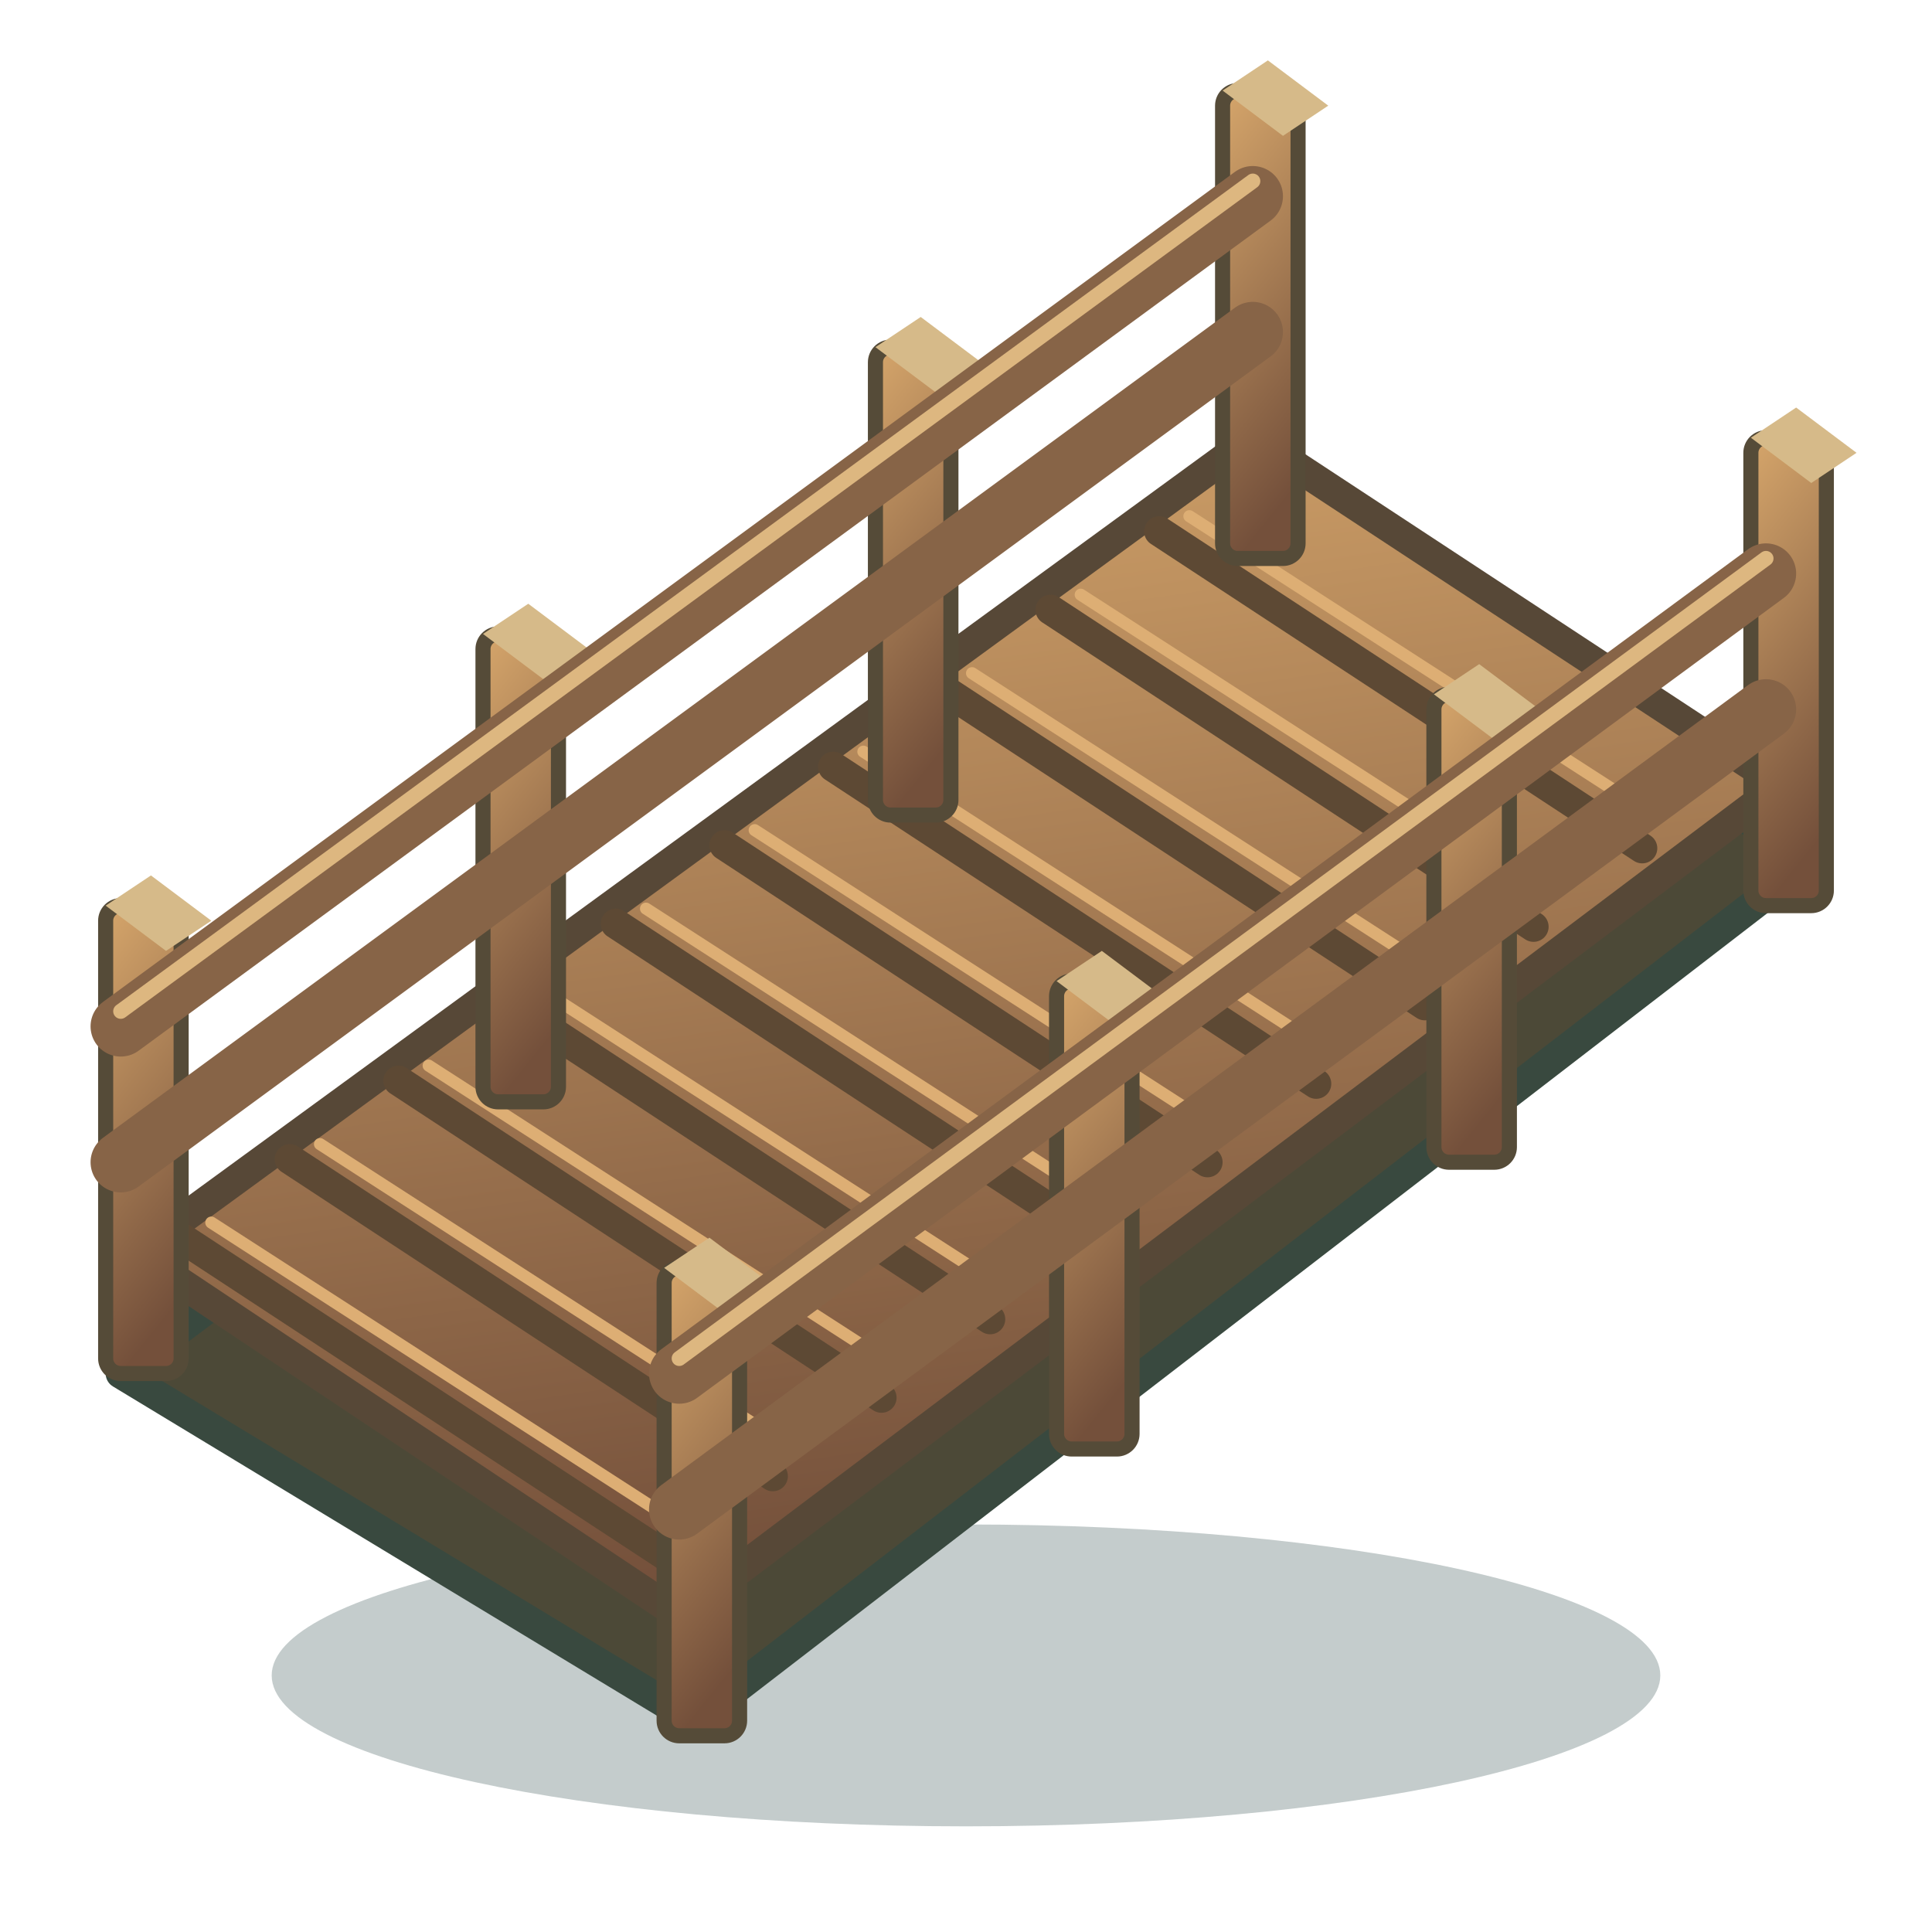
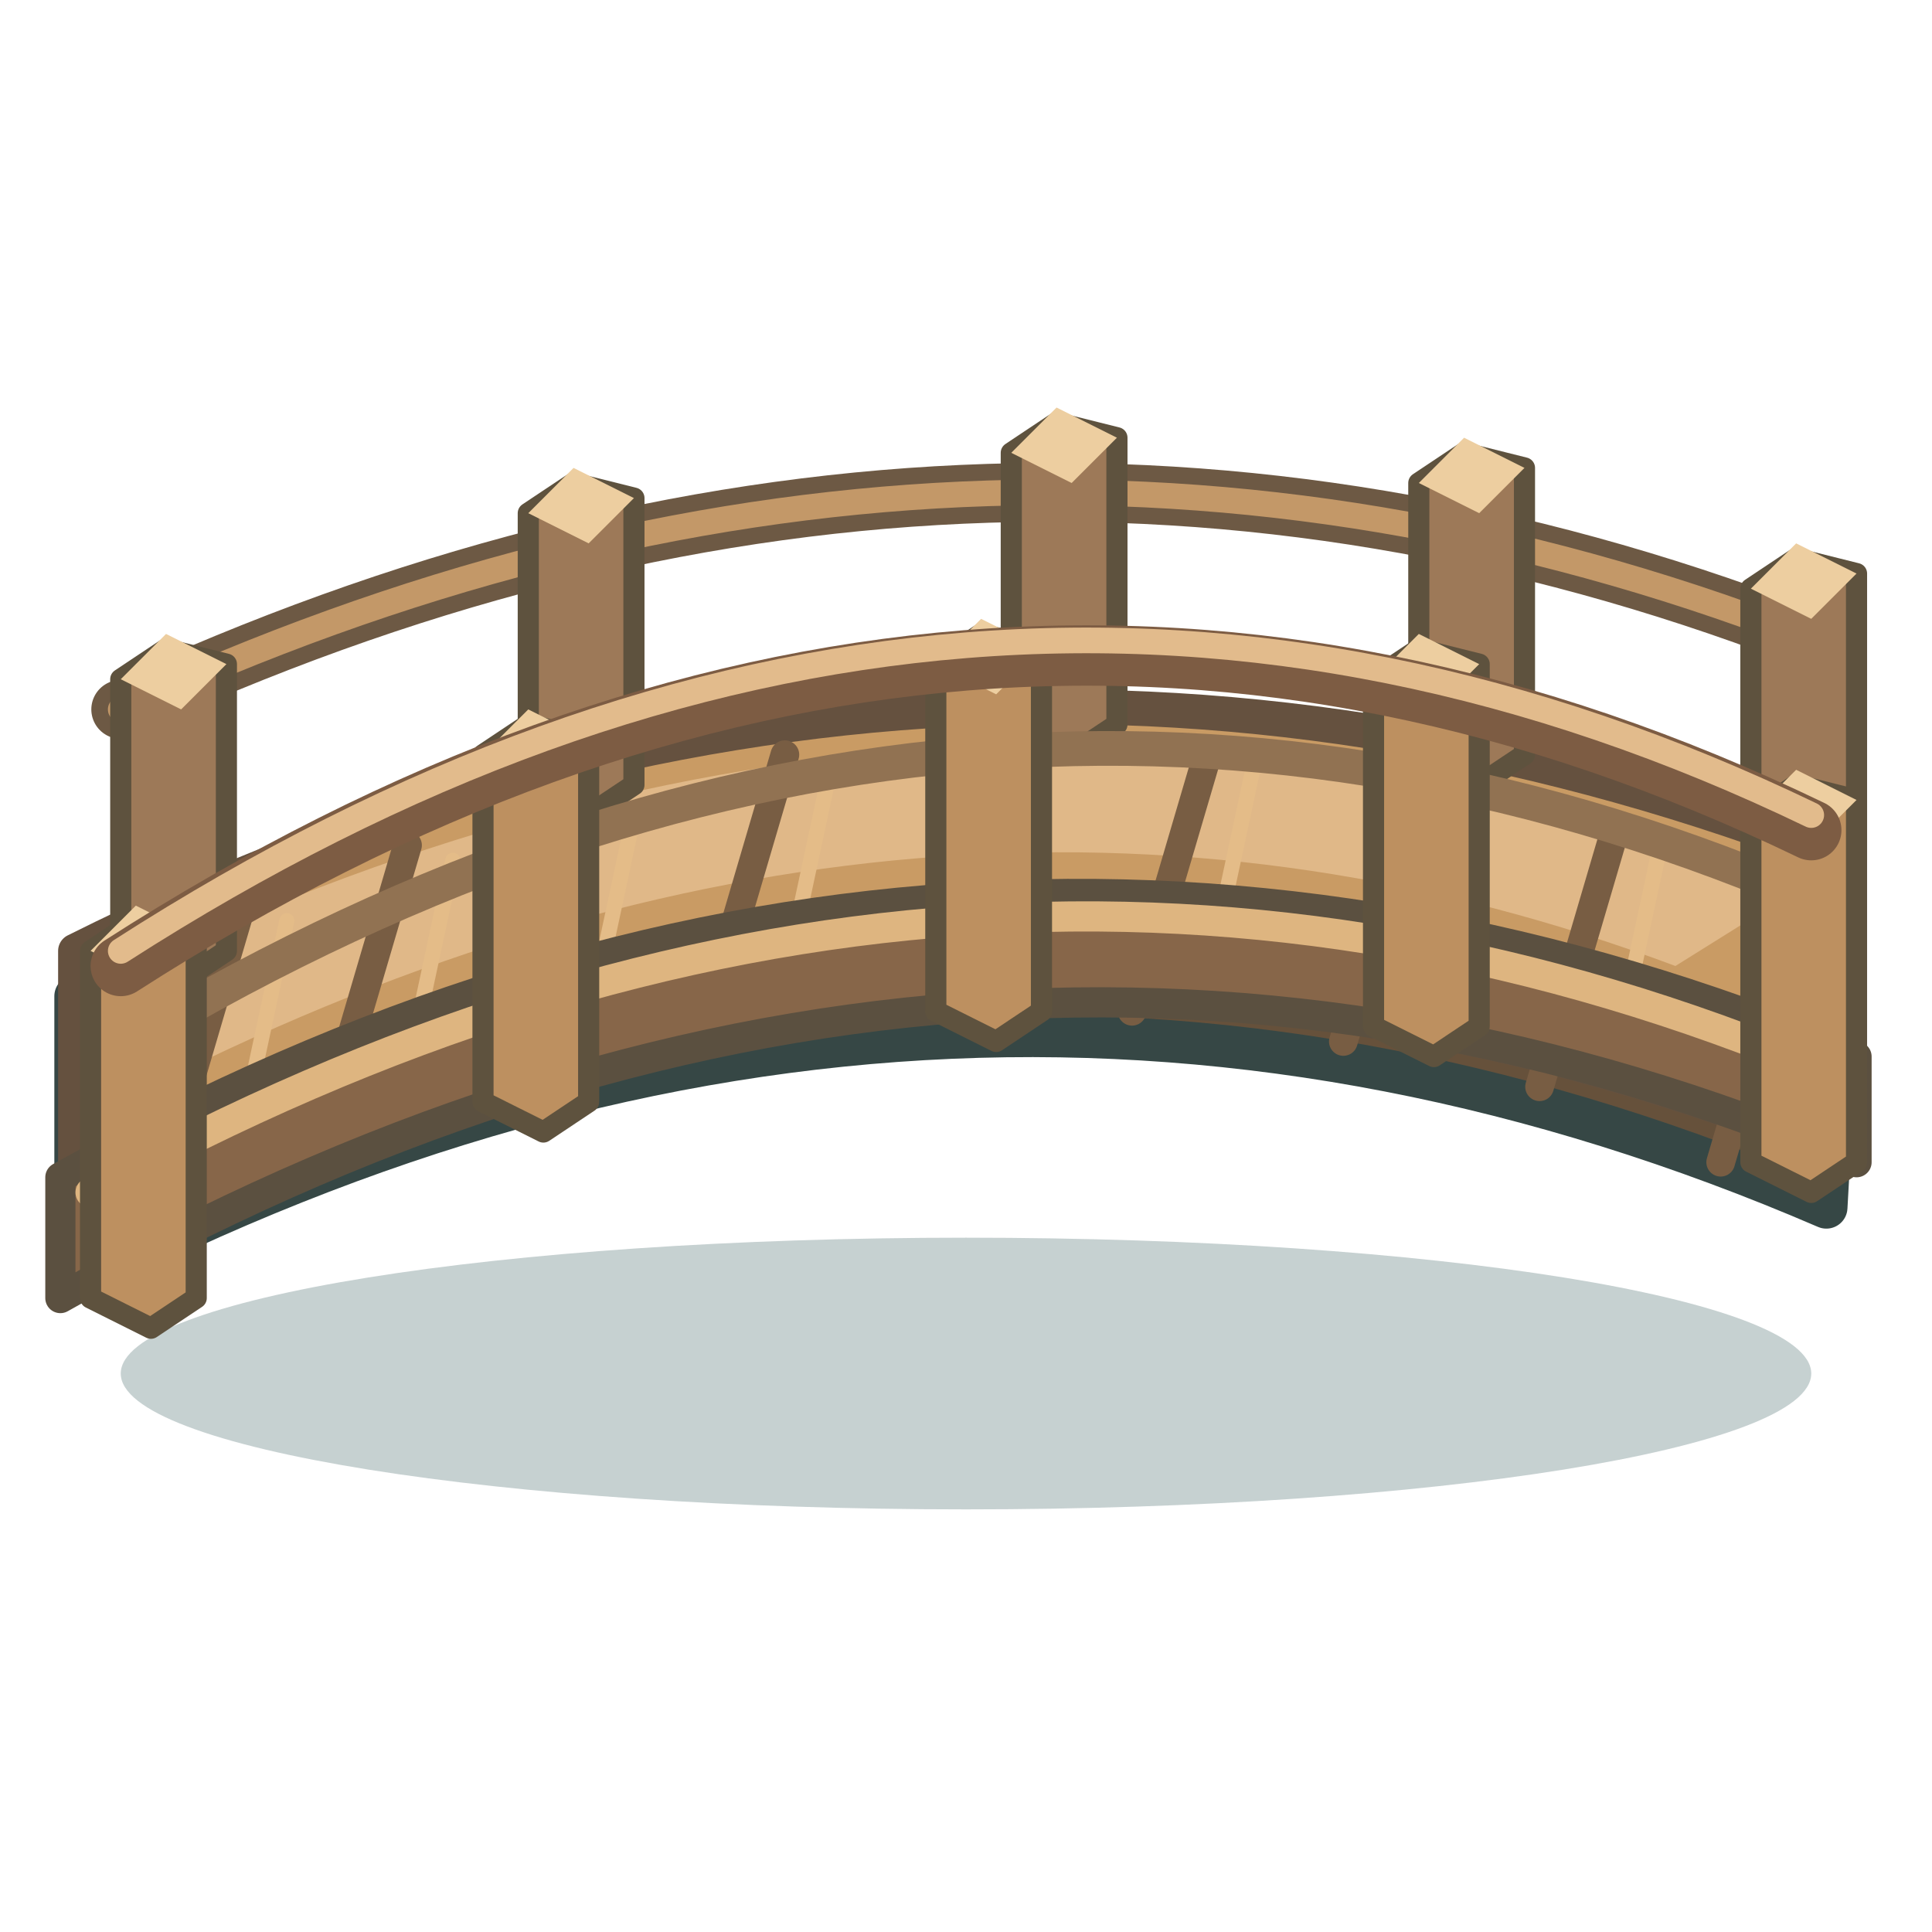
- <svg xmlns="http://www.w3.org/2000/svg" width="128" height="128" viewBox="0 0 128 128">
-   <defs>
-     <linearGradient id="stone" x2=".1" y2="1">
-       <stop stop-color="#fff2cd" />
-       <stop offset="1" stop-color="#bfb88c" />
-     </linearGradient>
-     <linearGradient id="roof" x2=".5" y2="1">
-       <stop stop-color="#db8060" />
-       <stop offset="1" stop-color="#863f3b" />
-     </linearGradient>
-     <linearGradient id="metal" x2=".8" y2="1">
-       <stop stop-color="#f0f8ee" />
-       <stop offset=".45" stop-color="#8ea9a7" />
-       <stop offset="1" stop-color="#425b67" />
-     </linearGradient>
-     <linearGradient id="wood" x2=".2" y2="1">
-       <stop stop-color="#d6a66b" />
-       <stop offset="1" stop-color="#74503b" />
-     </linearGradient>
-     <linearGradient id="gold" x2=".5" y2="1">
-       <stop stop-color="#fff1ac" />
-       <stop offset=".55" stop-color="#d8a548" />
-       <stop offset="1" stop-color="#987339" />
-     </linearGradient>
-     <linearGradient id="grass" x2=".3" y2="1">
-       <stop stop-color="#53876d" />
-       <stop offset="1" stop-color="#356250" />
-     </linearGradient>
-     <linearGradient id="sea" x2=".2" y2="1">
-       <stop stop-color="#3c7180" />
-       <stop offset="1" stop-color="#254556" />
-     </linearGradient>
-   </defs>
-   <ellipse cx="64" cy="111" rx="46" ry="10" fill="#092a2a" opacity=".24" />
-   <path d="M8 91L84 34 120 57 46 114z" fill="#4c4937" stroke="#39493f" stroke-width="2" stroke-linecap="round" stroke-linejoin="round" />
-   <path d="M9 83L83 29 118 52 45 107z" fill="url(#wood)" stroke="#574837" stroke-width="2" stroke-linecap="round" stroke-linejoin="round" />
-   <path d="M12.0 82.0l32 21" fill="none" stroke="#5d4934" stroke-width="2" stroke-linecap="round" stroke-linejoin="round" />
-   <path d="M14.0 81.0l31 20" fill="none" stroke="#ddae74" stroke-width="0.8" stroke-linecap="round" stroke-linejoin="round" />
-   <path d="M19.2 76.8l32 21" fill="none" stroke="#5d4934" stroke-width="2" stroke-linecap="round" stroke-linejoin="round" />
-   <path d="M21.2 75.8l31 20" fill="none" stroke="#ddae74" stroke-width="0.8" stroke-linecap="round" stroke-linejoin="round" />
-   <path d="M26.4 71.6l32 21" fill="none" stroke="#5d4934" stroke-width="2" stroke-linecap="round" stroke-linejoin="round" />
-   <path d="M28.4 70.6l31 20" fill="none" stroke="#ddae74" stroke-width="0.8" stroke-linecap="round" stroke-linejoin="round" />
-   <path d="M33.6 66.4l32 21" fill="none" stroke="#5d4934" stroke-width="2" stroke-linecap="round" stroke-linejoin="round" />
-   <path d="M35.6 65.4l31 20" fill="none" stroke="#ddae74" stroke-width="0.8" stroke-linecap="round" stroke-linejoin="round" />
-   <path d="M40.8 61.2l32 21" fill="none" stroke="#5d4934" stroke-width="2" stroke-linecap="round" stroke-linejoin="round" />
-   <path d="M42.8 60.2l31 20" fill="none" stroke="#ddae74" stroke-width="0.8" stroke-linecap="round" stroke-linejoin="round" />
-   <path d="M48.0 56.0l32 21" fill="none" stroke="#5d4934" stroke-width="2" stroke-linecap="round" stroke-linejoin="round" />
-   <path d="M50.0 55.0l31 20" fill="none" stroke="#ddae74" stroke-width="0.8" stroke-linecap="round" stroke-linejoin="round" />
-   <path d="M55.2 50.8l32 21" fill="none" stroke="#5d4934" stroke-width="2" stroke-linecap="round" stroke-linejoin="round" />
-   <path d="M57.2 49.8l31 20" fill="none" stroke="#ddae74" stroke-width="0.8" stroke-linecap="round" stroke-linejoin="round" />
-   <path d="M62.4 45.6l32 21" fill="none" stroke="#5d4934" stroke-width="2" stroke-linecap="round" stroke-linejoin="round" />
-   <path d="M64.4 44.6l31 20" fill="none" stroke="#ddae74" stroke-width="0.8" stroke-linecap="round" stroke-linejoin="round" />
-   <path d="M69.6 40.4l32 21" fill="none" stroke="#5d4934" stroke-width="2" stroke-linecap="round" stroke-linejoin="round" />
-   <path d="M71.6 39.4l31 20" fill="none" stroke="#ddae74" stroke-width="0.8" stroke-linecap="round" stroke-linejoin="round" />
-   <path d="M76.8 35.2l32 21" fill="none" stroke="#5d4934" stroke-width="2" stroke-linecap="round" stroke-linejoin="round" />
-   <path d="M78.8 34.2l31 20" fill="none" stroke="#ddae74" stroke-width="0.8" stroke-linecap="round" stroke-linejoin="round" />
-   <rect x="7" y="60" width="5" height="31" rx="1" fill="url(#wood)" stroke="#554b38" />
-   <path d="M7 60l3 -2 4 3 -3 2z" fill="#d6ba89" />
-   <rect x="32" y="42" width="5" height="31" rx="1" fill="url(#wood)" stroke="#554b38" />
-   <path d="M32 42l3 -2 4 3 -3 2z" fill="#d6ba89" />
-   <rect x="58" y="23" width="5" height="31" rx="1" fill="url(#wood)" stroke="#554b38" />
-   <path d="M58 23l3 -2 4 3 -3 2z" fill="#d6ba89" />
-   <rect x="81" y="6" width="5" height="31" rx="1" fill="url(#wood)" stroke="#554b38" />
-   <path d="M81 6l3 -2 4 3 -3 2z" fill="#d6ba89" />
-   <rect x="44" y="84" width="5" height="31" rx="1" fill="url(#wood)" stroke="#554b38" />
-   <path d="M44 84l3 -2 4 3 -3 2z" fill="#d6ba89" />
-   <rect x="70" y="65" width="5" height="31" rx="1" fill="url(#wood)" stroke="#554b38" />
-   <path d="M70 65l3 -2 4 3 -3 2z" fill="#d6ba89" />
-   <rect x="95" y="46" width="5" height="31" rx="1" fill="url(#wood)" stroke="#554b38" />
-   <path d="M95 46l3 -2 4 3 -3 2z" fill="#d6ba89" />
-   <rect x="116" y="29" width="5" height="31" rx="1" fill="url(#wood)" stroke="#554b38" />
-   <path d="M116 29l3 -2 4 3 -3 2z" fill="#d6ba89" />
-   <path d="M8 68L83 13M8 77L83 22M45 91L117 38M45 100L117 47" fill="none" stroke="#876447" stroke-width="4" stroke-linecap="round" stroke-linejoin="round" />
-   <path d="M8 67L83 12M45 90L117 37" fill="none" stroke="#ddb780" stroke-width="1" stroke-linecap="round" stroke-linejoin="round" />
+ <svg xmlns="http://www.w3.org/2000/svg" width="384" height="384" viewBox="0 0 128 128">
+   <ellipse cx="64" cy="91" rx="56" ry="9" fill="#244c4e" opacity="0.26" />
+   <path d="M5 66Q64 38 122 62l-1 18q-58 -25 -116 5z" fill="#66513b" stroke="#364745" stroke-width="2.8" stroke-linejoin="round" stroke-linecap="round" />
+   <path d="M5 63q58 -29 117 -6l-1 19q-58 -23 -116 6z" fill="#c99b64" stroke="#65513f" stroke-width="2.3" stroke-linejoin="round" stroke-linecap="round" />
+   <path d="M7 65q57 -28 112 -6l-8 5q-48 -18 -99 7z" fill="#e0b888" />
+   <path d="M16 60l-5 17" fill="none" stroke="#785d43" stroke-width="1.9" stroke-linejoin="round" stroke-linecap="round" />
+   <path d="M19 61l-3 14" fill="none" stroke="#e4bc88" stroke-width="1" stroke-linejoin="round" stroke-linecap="round" />
+   <path d="M27 56l-5 17" fill="none" stroke="#785d43" stroke-width="1.9" stroke-linejoin="round" stroke-linecap="round" />
+   <path d="M30 57l-3 14" fill="none" stroke="#e4bc88" stroke-width="1" stroke-linejoin="round" stroke-linecap="round" />
+   <path d="M39 53l-5 17" fill="none" stroke="#785d43" stroke-width="1.9" stroke-linejoin="round" stroke-linecap="round" />
+   <path d="M42 54l-3 14" fill="none" stroke="#e4bc88" stroke-width="1" stroke-linejoin="round" stroke-linecap="round" />
+   <path d="M52 50l-5 17" fill="none" stroke="#785d43" stroke-width="1.9" stroke-linejoin="round" stroke-linecap="round" />
+   <path d="M55 51l-3 14" fill="none" stroke="#e4bc88" stroke-width="1" stroke-linejoin="round" stroke-linecap="round" />
+   <path d="M66 49l-5 17" fill="none" stroke="#785d43" stroke-width="1.9" stroke-linejoin="round" stroke-linecap="round" />
+   <path d="M69 50l-3 14" fill="none" stroke="#e4bc88" stroke-width="1" stroke-linejoin="round" stroke-linecap="round" />
+   <path d="M80 50l-5 17" fill="none" stroke="#785d43" stroke-width="1.9" stroke-linejoin="round" stroke-linecap="round" />
+   <path d="M83 51l-3 14" fill="none" stroke="#e4bc88" stroke-width="1" stroke-linejoin="round" stroke-linecap="round" />
+   <path d="M94 52l-5 17" fill="none" stroke="#785d43" stroke-width="1.9" stroke-linejoin="round" stroke-linecap="round" />
+   <path d="M97 53l-3 14" fill="none" stroke="#e4bc88" stroke-width="1" stroke-linejoin="round" stroke-linecap="round" />
+   <path d="M107 55l-5 17" fill="none" stroke="#785d43" stroke-width="1.9" stroke-linejoin="round" stroke-linecap="round" />
+   <path d="M110 56l-3 14" fill="none" stroke="#e4bc88" stroke-width="1" stroke-linejoin="round" stroke-linecap="round" />
+   <path d="M119 60l-5 17" fill="none" stroke="#785d43" stroke-width="1.9" stroke-linejoin="round" stroke-linecap="round" />
+   <path d="M122 61l-3 14" fill="none" stroke="#e4bc88" stroke-width="1" stroke-linejoin="round" stroke-linecap="round" />
+   <path d="M8 47Q64 21 119 42" fill="none" stroke="#6d5944" stroke-width="3.9" stroke-linejoin="round" stroke-linecap="round" />
+   <path d="M8 47Q64 21 119 42" fill="none" stroke="#c39868" stroke-width="1.7" stroke-linejoin="round" stroke-linecap="round" />
+   <path d="M8 45l3 -2 4 1v19l-3 2 -4 -2z" fill="#9d7958" stroke="#5e523e" stroke-width="1.4" stroke-linejoin="round" stroke-linecap="round" />
+   <path d="M8 45l3 -3 4 2 -3 3z" fill="#edcea0" />
+   <path d="M35 34l3 -2 4 1v19l-3 2 -4 -2z" fill="#9d7958" stroke="#5e523e" stroke-width="1.4" stroke-linejoin="round" stroke-linecap="round" />
+   <path d="M35 34l3 -3 4 2 -3 3z" fill="#edcea0" />
+   <path d="M67 30l3 -2 4 1v19l-3 2 -4 -2z" fill="#9d7958" stroke="#5e523e" stroke-width="1.4" stroke-linejoin="round" stroke-linecap="round" />
+   <path d="M67 30l3 -3 4 2 -3 3z" fill="#edcea0" />
+   <path d="M94 32l3 -2 4 1v19l-3 2 -4 -2z" fill="#9d7958" stroke="#5e523e" stroke-width="1.4" stroke-linejoin="round" stroke-linecap="round" />
+   <path d="M94 32l3 -3 4 2 -3 3z" fill="#edcea0" />
+   <path d="M116 39l3 -2 4 1v19l-3 2 -4 -2z" fill="#9d7958" stroke="#5e523e" stroke-width="1.4" stroke-linejoin="round" stroke-linecap="round" />
+   <path d="M116 39l3 -3 4 2 -3 3z" fill="#edcea0" />
+   <path d="M4 78q59 -33 119 -8v7q-59 -25 -119 9z" fill="#876649" stroke="#5b5040" stroke-width="2" stroke-linejoin="round" stroke-linecap="round" />
+   <path d="M6 79q58 -32 115 -8" fill="none" stroke="#deb580" stroke-width="2" stroke-linejoin="round" stroke-linecap="round" />
+   <path d="M7 70q57 -35 114 -10" fill="none" stroke="#917252" stroke-width="2.3" stroke-linejoin="round" stroke-linecap="round" />
+   <path d="M6 63l3 -2 4 1v24l-3 2 -4 -2z" fill="#bd9060" stroke="#5e523e" stroke-width="1.4" stroke-linejoin="round" stroke-linecap="round" />
+   <path d="M6 63l3 -3 4 2 -3 3z" fill="#edcea0" />
+   <path d="M32 50l3 -2 4 1v24l-3 2 -4 -2z" fill="#bd9060" stroke="#5e523e" stroke-width="1.4" stroke-linejoin="round" stroke-linecap="round" />
+   <path d="M32 50l3 -3 4 2 -3 3z" fill="#edcea0" />
+   <path d="M62 44l3 -2 4 1v24l-3 2 -4 -2z" fill="#bd9060" stroke="#5e523e" stroke-width="1.4" stroke-linejoin="round" stroke-linecap="round" />
+   <path d="M62 44l3 -3 4 2 -3 3z" fill="#edcea0" />
+   <path d="M91 45l3 -2 4 1v24l-3 2 -4 -2z" fill="#bd9060" stroke="#5e523e" stroke-width="1.4" stroke-linejoin="round" stroke-linecap="round" />
+   <path d="M91 45l3 -3 4 2 -3 3z" fill="#edcea0" />
+   <path d="M116 54l3 -2 4 1v24l-3 2 -4 -2z" fill="#bd9060" stroke="#5e523e" stroke-width="1.4" stroke-linejoin="round" stroke-linecap="round" />
+   <path d="M116 54l3 -3 4 2 -3 3z" fill="#edcea0" />
+   <path d="M8 64q56 -36 112 -9" fill="none" stroke="#7d5c43" stroke-width="4" stroke-linejoin="round" stroke-linecap="round" />
+   <path d="M8 63q56 -36 112 -9" fill="none" stroke="#e2bb8c" stroke-width="1.7" stroke-linejoin="round" stroke-linecap="round" />
</svg>
